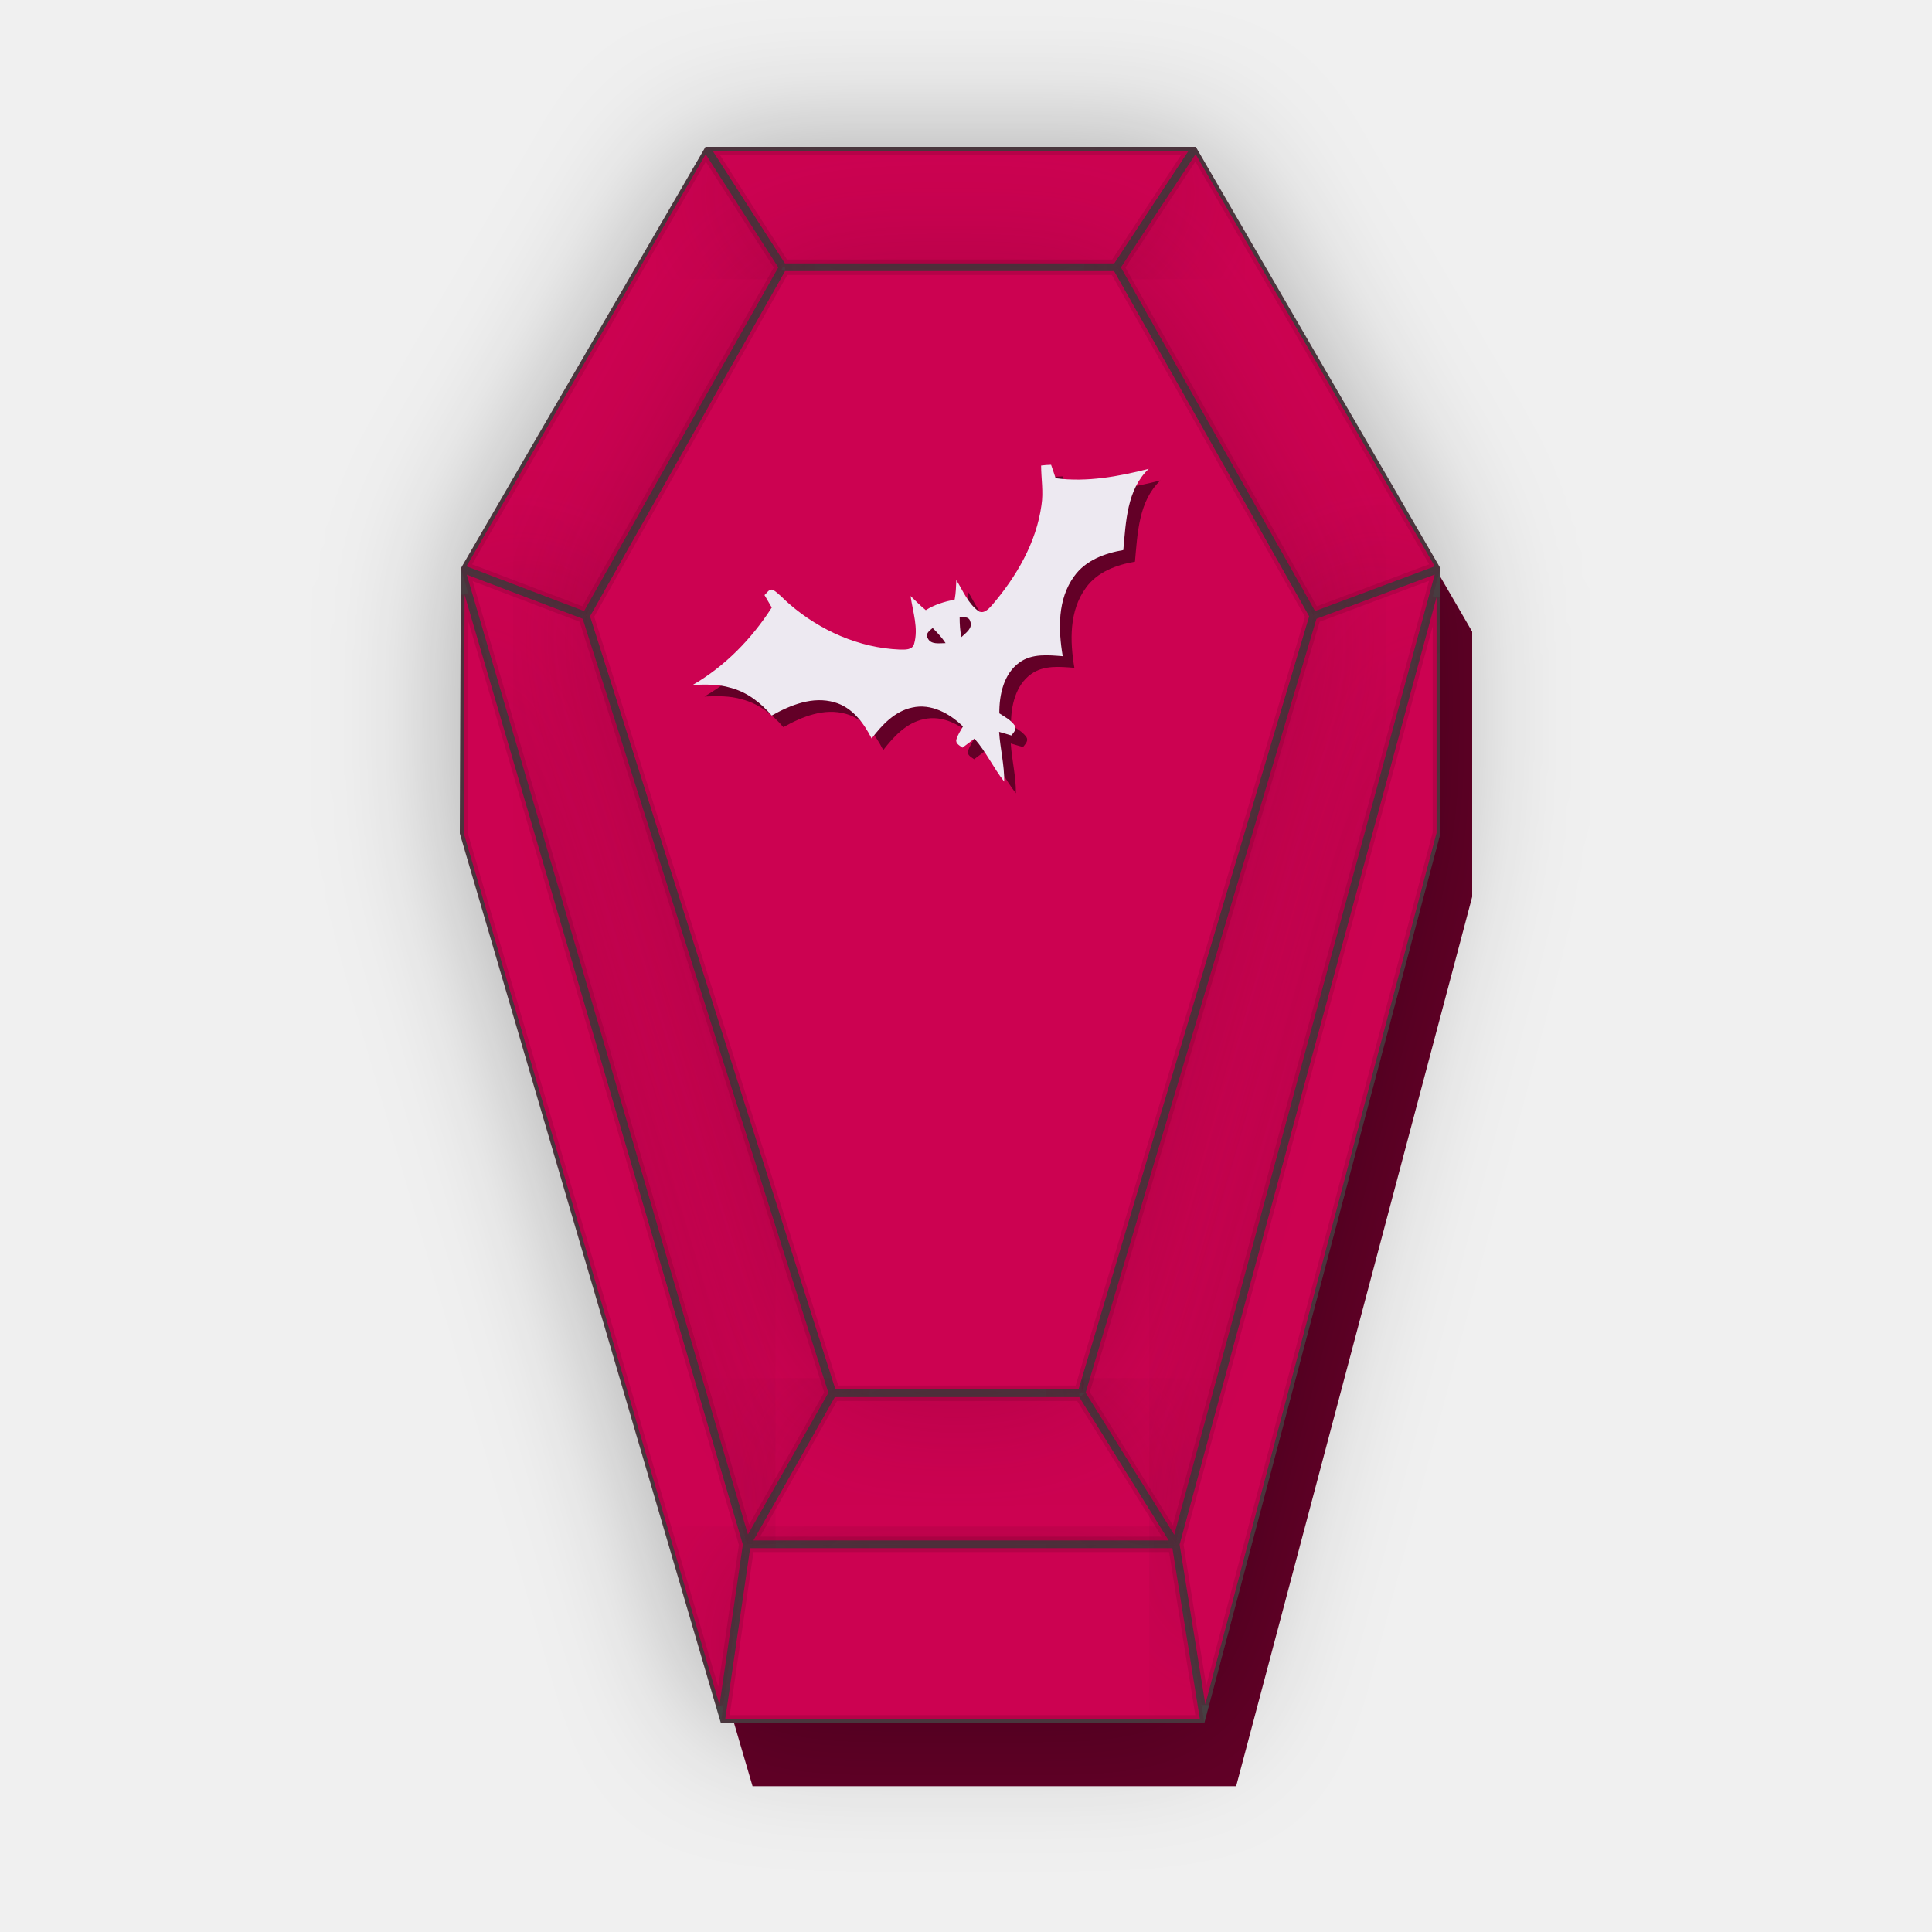
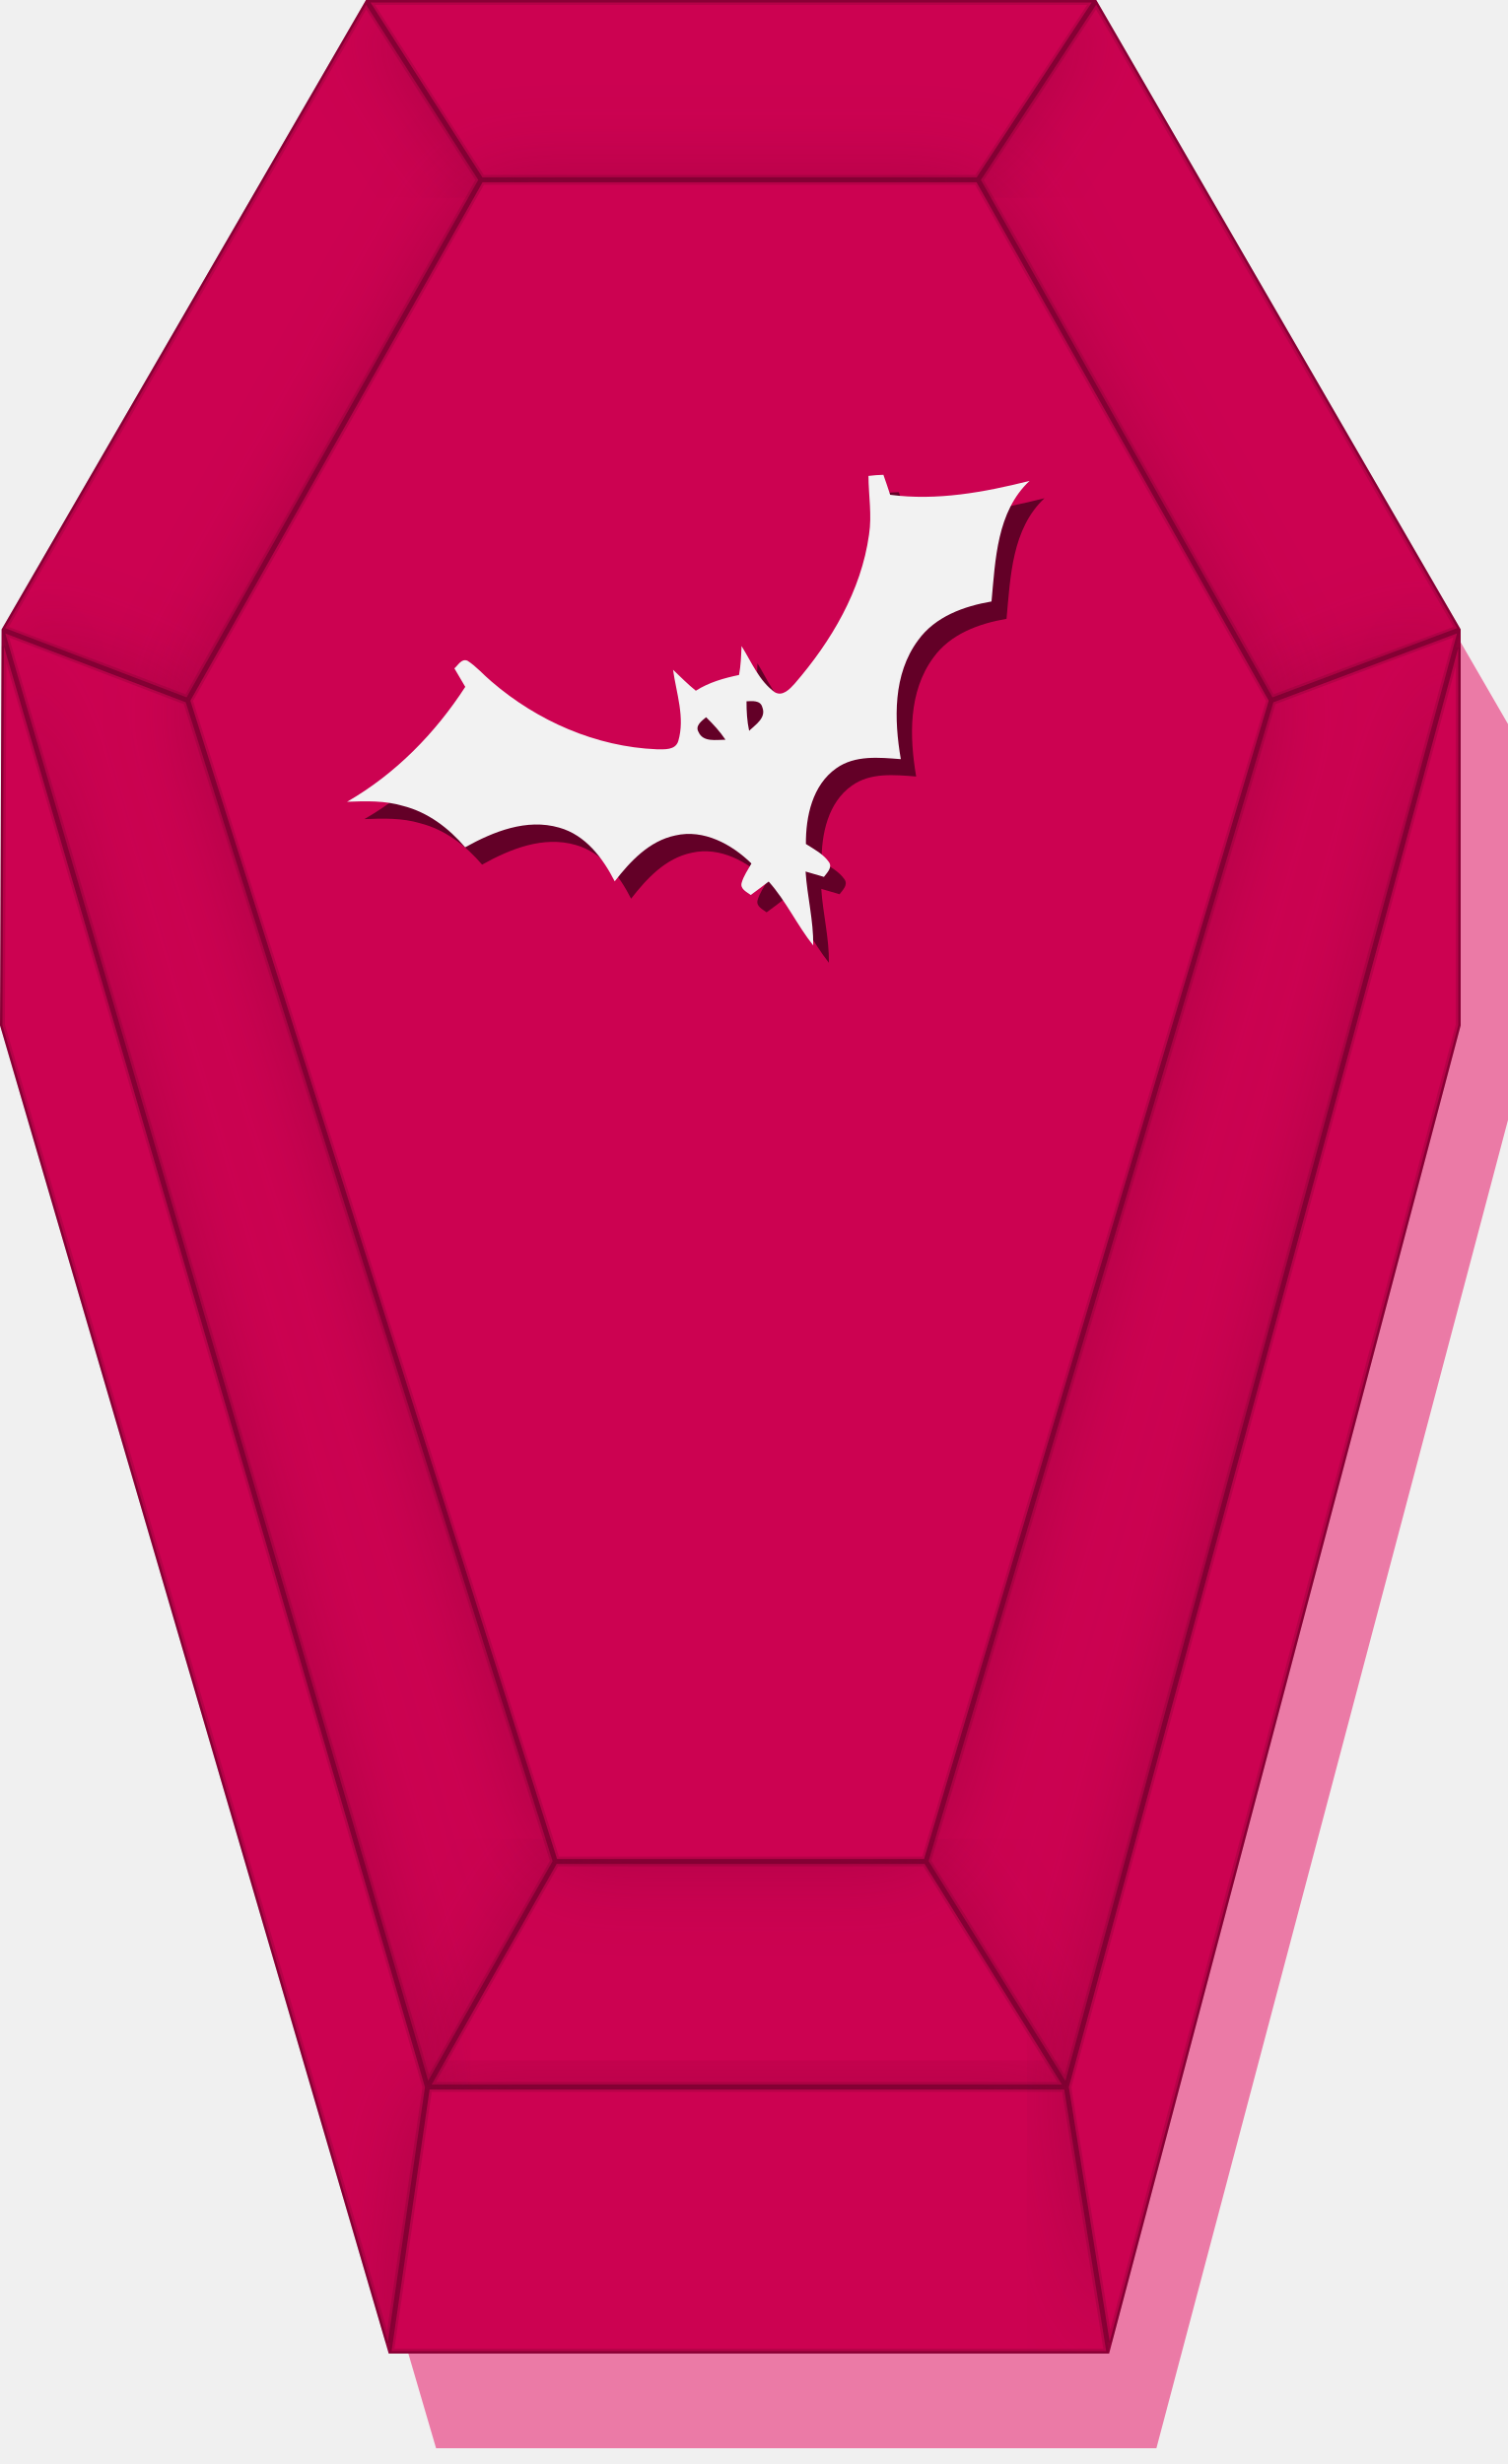
- <svg xmlns="http://www.w3.org/2000/svg" xmlns:xlink="http://www.w3.org/1999/xlink" width="500" height="500">
+ <svg xmlns="http://www.w3.org/2000/svg" xmlns:xlink="http://www.w3.org/1999/xlink" width="612" height="1000" viewBox="0 0 612 1000" version="1.1">
  <defs>
-     <filter x="-20.7%" y="-12.9%" width="141.4%" height="125.7%" filterUnits="objectBoundingBox" id="b">
-       <feOffset in="SourceAlpha" result="shadowOffsetOuter1" />
-       <feGaussianBlur stdDeviation="17.5" in="shadowOffsetOuter1" result="shadowBlurOuter1" />
-       <feColorMatrix values="0 0 0 0 0 0 0 0 0 0 0 0 0 0 0 0 0 0 0.3 0" in="shadowBlurOuter1" />
-     </filter>
-     <filter x="-63%" y="-43.3%" width="226%" height="186.5%" filterUnits="objectBoundingBox" id="d">
-       <feOffset in="SourceAlpha" result="shadowOffsetOuter1" />
+     <polygon id="path-1" points="0.64 255.442 148.519 6.46957377e-13 444.916 4.54747351e-13 592.795 255.442 592.795 416.133 450.107 955.186 157.765 955.186 0 416.133" />
+     <polygon id="path-3" points="148.519 4.54747351e-13 195.251 72.983 76.18 284.251 0.64 255.442" />
+     <filter x="-27%" y="-18.5%" width="154%" height="136.9%" filterUnits="objectBoundingBox" id="filter-4">
+       <feOffset dx="0" dy="0" in="SourceAlpha" result="shadowOffsetOuter1" />
      <feGaussianBlur stdDeviation="17.5" in="shadowOffsetOuter1" result="shadowBlurOuter1" />
      <feComposite in="shadowBlurOuter1" in2="SourceAlpha" operator="out" result="shadowBlurOuter1" />
-       <feColorMatrix values="0 0 0 0 0.39 0 0 0 0 0 0 0 0 0 0.152 0 0 0 0.3 0" in="shadowBlurOuter1" />
+       <feColorMatrix values="0 0 0 0 0.39 0 0 0 0 0 0 0 0 0 0.152 0 0 0 0.3 0" type="matrix" in="shadowBlurOuter1" />
    </filter>
-     <filter x="-62.6%" y="-43.3%" width="225.2%" height="186.5%" filterUnits="objectBoundingBox" id="f">
-       <feOffset in="SourceAlpha" result="shadowOffsetOuter1" />
+     <polygon id="path-5" points="396.904 72.983 444.916 4.54747351e-13 592.795 255.442 515.975 284.251" />
+     <filter x="-26.8%" y="-18.5%" width="153.6%" height="136.9%" filterUnits="objectBoundingBox" id="filter-6">
+       <feOffset dx="0" dy="0" in="SourceAlpha" result="shadowOffsetOuter1" />
      <feGaussianBlur stdDeviation="17.5" in="shadowOffsetOuter1" result="shadowBlurOuter1" />
      <feComposite in="shadowBlurOuter1" in2="SourceAlpha" operator="out" result="shadowBlurOuter1" />
-       <feColorMatrix values="0 0 0 0 0.39 0 0 0 0 0 0 0 0 0 0.152 0 0 0 0.3 0" in="shadowBlurOuter1" />
+       <feColorMatrix values="0 0 0 0 0.39 0 0 0 0 0 0 0 0 0 0.152 0 0 0 0.3 0" type="matrix" in="shadowBlurOuter1" />
    </filter>
-     <filter x="-54.6%" y="-20.8%" width="209.2%" height="141.6%" filterUnits="objectBoundingBox" id="h">
-       <feOffset in="SourceAlpha" result="shadowOffsetOuter1" />
+     <polygon id="path-7" points="76.18 284.251 225.339 755.442 173.485 846.991 0.64 255.442" />
+     <filter x="-23.4%" y="-8.9%" width="146.7%" height="117.7%" filterUnits="objectBoundingBox" id="filter-8">
+       <feOffset dx="0" dy="0" in="SourceAlpha" result="shadowOffsetOuter1" />
      <feGaussianBlur stdDeviation="17.5" in="shadowOffsetOuter1" result="shadowBlurOuter1" />
      <feComposite in="shadowBlurOuter1" in2="SourceAlpha" operator="out" result="shadowBlurOuter1" />
-       <feColorMatrix values="0 0 0 0 0.39 0 0 0 0 0 0 0 0 0 0.152 0 0 0 0.3 0" in="shadowBlurOuter1" />
+       <feColorMatrix values="0 0 0 0 0.39 0 0 0 0 0 0 0 0 0 0.152 0 0 0 0.3 0" type="matrix" in="shadowBlurOuter1" />
    </filter>
-     <filter x="-56.5%" y="-20.8%" width="213%" height="141.6%" filterUnits="objectBoundingBox" id="j">
-       <feOffset in="SourceAlpha" result="shadowOffsetOuter1" />
+     <polygon id="path-9" points="375.778 755.442 515.975 284.251 592.795 255.442 432.753 846.991" />
+     <filter x="-24.2%" y="-8.9%" width="148.4%" height="117.7%" filterUnits="objectBoundingBox" id="filter-10">
+       <feOffset dx="0" dy="0" in="SourceAlpha" result="shadowOffsetOuter1" />
      <feGaussianBlur stdDeviation="17.5" in="shadowOffsetOuter1" result="shadowBlurOuter1" />
      <feComposite in="shadowBlurOuter1" in2="SourceAlpha" operator="out" result="shadowBlurOuter1" />
-       <feColorMatrix values="0 0 0 0 0.39 0 0 0 0 0 0 0 0 0 0.152 0 0 0 0.3 0" in="shadowBlurOuter1" />
+       <feColorMatrix values="0 0 0 0 0.39 0 0 0 0 0 0 0 0 0 0.152 0 0 0 0.3 0" type="matrix" in="shadowBlurOuter1" />
    </filter>
-     <filter x="-41.4%" y="-168.5%" width="182.7%" height="436.9%" filterUnits="objectBoundingBox" id="l">
-       <feOffset in="SourceAlpha" result="shadowOffsetOuter1" />
+     <polygon id="path-11" points="148.519 4.54747351e-13 444.916 4.54747351e-13 396.904 72.983 195.251 72.983" />
+     <filter x="-17.7%" y="-71.9%" width="135.4%" height="243.9%" filterUnits="objectBoundingBox" id="filter-12">
+       <feOffset dx="0" dy="0" in="SourceAlpha" result="shadowOffsetOuter1" />
      <feGaussianBlur stdDeviation="17.5" in="shadowOffsetOuter1" result="shadowBlurOuter1" />
      <feComposite in="shadowBlurOuter1" in2="SourceAlpha" operator="out" result="shadowBlurOuter1" />
-       <feColorMatrix values="0 0 0 0 0.39 0 0 0 0 0 0 0 0 0 0.152 0 0 0 0.3 0" in="shadowBlurOuter1" />
+       <feColorMatrix values="0 0 0 0 0.39 0 0 0 0 0 0 0 0 0 0.152 0 0 0 0.3 0" type="matrix" in="shadowBlurOuter1" />
    </filter>
-     <filter x="-47.3%" y="-134.3%" width="194.6%" height="368.6%" filterUnits="objectBoundingBox" id="n">
-       <feOffset in="SourceAlpha" result="shadowOffsetOuter1" />
+     <polygon id="path-13" points="375.778 755.442 432.753 846.991 173.485 846.991 225.339 755.442" />
+     <filter x="-20.2%" y="-57.3%" width="140.5%" height="214.7%" filterUnits="objectBoundingBox" id="filter-14">
+       <feOffset dx="0" dy="0" in="SourceAlpha" result="shadowOffsetOuter1" />
      <feGaussianBlur stdDeviation="17.5" in="shadowOffsetOuter1" result="shadowBlurOuter1" />
      <feComposite in="shadowBlurOuter1" in2="SourceAlpha" operator="out" result="shadowBlurOuter1" />
-       <feColorMatrix values="0 0 0 0 0.39 0 0 0 0 0 0 0 0 0 0.152 0 0 0 0.3 0" in="shadowBlurOuter1" />
+       <feColorMatrix values="0 0 0 0 0.39 0 0 0 0 0 0 0 0 0 0.152 0 0 0 0.3 0" type="matrix" in="shadowBlurOuter1" />
    </filter>
-     <filter x="-70.7%" y="-17.6%" width="241.4%" height="135.1%" filterUnits="objectBoundingBox" id="p">
-       <feOffset in="SourceAlpha" result="shadowOffsetOuter1" />
+     <polygon id="path-15" points="0.64 255.442 173.485 846.991 157.765 955.186 0 416.133" />
+     <filter x="-30.3%" y="-7.5%" width="160.5%" height="115%" filterUnits="objectBoundingBox" id="filter-16">
+       <feOffset dx="0" dy="0" in="SourceAlpha" result="shadowOffsetOuter1" />
      <feGaussianBlur stdDeviation="17.5" in="shadowOffsetOuter1" result="shadowBlurOuter1" />
      <feComposite in="shadowBlurOuter1" in2="SourceAlpha" operator="out" result="shadowBlurOuter1" />
-       <feColorMatrix values="0 0 0 0 0.39 0 0 0 0 0 0 0 0 0 0.152 0 0 0 0.3 0" in="shadowBlurOuter1" />
+       <feColorMatrix values="0 0 0 0 0.39 0 0 0 0 0 0 0 0 0 0.152 0 0 0 0.3 0" type="matrix" in="shadowBlurOuter1" />
    </filter>
-     <filter x="-41.9%" y="-113.6%" width="183.9%" height="327.3%" filterUnits="objectBoundingBox" id="r">
-       <feOffset in="SourceAlpha" result="shadowOffsetOuter1" />
+     <polygon id="path-17" points="432.753 846.991 450.107 955.186 157.765 955.186 173.485 846.991" />
+     <filter x="-18%" y="-48.5%" width="135.9%" height="197%" filterUnits="objectBoundingBox" id="filter-18">
+       <feOffset dx="0" dy="0" in="SourceAlpha" result="shadowOffsetOuter1" />
      <feGaussianBlur stdDeviation="17.5" in="shadowOffsetOuter1" result="shadowBlurOuter1" />
      <feComposite in="shadowBlurOuter1" in2="SourceAlpha" operator="out" result="shadowBlurOuter1" />
-       <feColorMatrix values="0 0 0 0 0.39 0 0 0 0 0 0 0 0 0 0.152 0 0 0 0.3 0" in="shadowBlurOuter1" />
+       <feColorMatrix values="0 0 0 0 0.39 0 0 0 0 0 0 0 0 0 0.152 0 0 0 0.3 0" type="matrix" in="shadowBlurOuter1" />
    </filter>
-     <filter x="-76.6%" y="-17.6%" width="253.3%" height="135.1%" filterUnits="objectBoundingBox" id="t">
-       <feOffset in="SourceAlpha" result="shadowOffsetOuter1" />
+     <polygon id="path-19" points="432.753 846.991 592.795 255.442 592.795 416.133 450.107 955.186" />
+     <filter x="-32.8%" y="-7.5%" width="165.6%" height="115%" filterUnits="objectBoundingBox" id="filter-20">
+       <feOffset dx="0" dy="0" in="SourceAlpha" result="shadowOffsetOuter1" />
      <feGaussianBlur stdDeviation="17.5" in="shadowOffsetOuter1" result="shadowBlurOuter1" />
      <feComposite in="shadowBlurOuter1" in2="SourceAlpha" operator="out" result="shadowBlurOuter1" />
-       <feColorMatrix values="0 0 0 0 0.39 0 0 0 0 0 0 0 0 0 0.152 0 0 0 0.3 0" in="shadowBlurOuter1" />
+       <feColorMatrix values="0 0 0 0 0.39 0 0 0 0 0 0 0 0 0 0.152 0 0 0 0.3 0" type="matrix" in="shadowBlurOuter1" />
    </filter>
-     <filter x="-27.9%" y="-18%" width="155.8%" height="136%" filterUnits="objectBoundingBox" id="v">
-       <feOffset in="SourceAlpha" result="shadowOffsetOuter1" />
+     <polygon id="path-21" points="195.251 72.983 396.904 72.983 515.975 284.251 375.778 755.442 225.339 755.442 76.18 284.251" />
+     <filter x="-11.9%" y="-7.7%" width="123.9%" height="115.4%" filterUnits="objectBoundingBox" id="filter-22">
+       <feOffset dx="0" dy="0" in="SourceAlpha" result="shadowOffsetOuter1" />
      <feGaussianBlur stdDeviation="17.5" in="shadowOffsetOuter1" result="shadowBlurOuter1" />
      <feComposite in="shadowBlurOuter1" in2="SourceAlpha" operator="out" result="shadowBlurOuter1" />
-       <feColorMatrix values="0 0 0 0 0.39 0 0 0 0 0 0 0 0 0 0.152 0 0 0 0.3 0" in="shadowBlurOuter1" />
+       <feColorMatrix values="0 0 0 0 0.39 0 0 0 0 0 0 0 0 0 0.152 0 0 0 0.3 0" type="matrix" in="shadowBlurOuter1" />
    </filter>
-     <path id="a" d="M.274 109.074 63.582 0h126.889l63.307 109.074v68.615l-61.085 230.175H67.54L0 177.689z" />
-     <path id="e" d="m63.582 0 20.006 31.164-50.975 90.211L.274 109.074z" />
-     <path id="g" d="M169.916 31.164 190.471 0l63.307 109.074-32.887 12.301z" />
-     <path id="i" d="m32.613 121.375 63.856 201.199-22.199 39.091L.274 109.074z" />
-     <path id="k" d="m160.872 322.574 60.019-201.199 32.887-12.301-68.514 252.591z" />
-     <path id="m" d="M63.582 0h126.889l-20.555 31.164H83.588z" />
-     <path id="o" d="m160.872 322.574 24.392 39.091H74.27l22.199-39.091z" />
-     <path id="q" d="M.274 109.074 74.27 361.665l-6.73 46.199L0 177.689z" />
-     <path id="s" d="m185.264 361.665 7.429 46.199H67.54l6.73-46.199z" />
-     <path id="u" d="m185.264 361.665 68.514-252.591v68.615l-61.085 230.175z" />
-     <path id="w" d="M83.588 31.164h86.328l50.975 90.211-60.019 201.199H96.469L32.613 121.375z" />
  </defs>
-   <g fill="none" fill-rule="evenodd">
-     <path fill="#630027" d="m127.496 163.476 63.307-109.074h126.889L381 163.476v68.615l-61.085 230.175H194.762l-67.54-230.175z" />
-     <g transform="translate(119 38)">
-       <mask id="c" fill="#fff">
-         <use xlink:href="#a" />
-       </mask>
-       <use fill="#000" filter="url(#b)" xlink:href="#a" />
-       <use fill="#444" xlink:href="#a" />
-       <g mask="url(#c)">
-         <use fill="#000" filter="url(#d)" xlink:href="#e" />
-         <path stroke-opacity=".2" stroke="#630027" stroke-width="2" d="M63.625 1.918 1.73 108.558l30.435 11.577 50.256-88.938L63.625 1.918Z" stroke-linejoin="square" fill="#CC0251" />
+   <g id="Artboard" stroke="none" stroke-width="1" fill="none" fill-rule="evenodd">
+     <g id="coffin">
+       <polygon id="BG-Shadow" fill="#EB7AA6" fill-rule="nonzero" points="19.845 293.854 167.724 38.412 464.121 38.412 612 293.854 612 454.545 469.312 993.598 176.97 993.598 19.205 454.545" />
+       <g id="Shaded-Cells" stroke-width="1" fill-rule="evenodd">
+         <mask id="mask-2" fill="#fff">
+           <use xlink:href="#path-1" />
+         </mask>
+         <use id="Solid-Background" fill="#94003A" fill-rule="nonzero" xlink:href="#path-1" />
+         <g id="Shadow" mask="url(#mask-2)">
+           <use fill="#000" fill-opacity="1" filter="url(#filter-4)" xlink:href="#path-3" />
+           <path stroke-opacity=".2" stroke="#630027" stroke-width="2" d="M148.562,1.922 L2.094,254.926 L75.732,283.01 L194.085,73.016 L148.562,1.922 Z" stroke-linejoin="square" fill="#CC0251" fill-rule="evenodd" />
+         </g>
+         <g id="Shadow" mask="url(#mask-2)">
+           <use fill="#000" fill-opacity="1" filter="url(#filter-6)" xlink:href="#path-5" />
+           <path stroke-opacity=".2" stroke="#630027" stroke-width="2" d="M398.074,73.024 L516.426,283.014 L591.338,254.92 L444.862,1.902 L398.074,73.024 Z" stroke-linejoin="square" fill="#CC0251" fill-rule="evenodd" />
+         </g>
+         <g id="Shadow" mask="url(#mask-2)">
+           <use fill="#000" fill-opacity="1" filter="url(#filter-8)" xlink:href="#path-7" />
+           <path stroke-opacity=".2" stroke="#630027" stroke-width="2" d="M75.372,285.013 L2.165,257.093 L173.782,844.439 L224.254,755.328 L75.372,285.013 Z" stroke-linejoin="square" fill="#CC0251" fill-rule="evenodd" />
+         </g>
+         <g id="Shadow" mask="url(#mask-2)">
+           <use fill="#000" fill-opacity="1" filter="url(#filter-10)" xlink:href="#path-9" />
+           <path stroke-opacity=".2" stroke="#630027" stroke-width="2" d="M376.865,755.296 L432.388,844.512 L591.32,257.063 L516.792,285.013 L376.865,755.296 Z" stroke-linejoin="square" fill="#CC0251" fill-rule="evenodd" />
+         </g>
+         <g id="Shadow" mask="url(#mask-2)">
+           <use fill="#000" fill-opacity="1" filter="url(#filter-12)" xlink:href="#path-11" />
+           <path stroke-opacity=".2" stroke="#630027" stroke-width="2" d="M150.347,1 L195.798,71.983 L396.365,71.983 L443.061,1 L150.347,1 Z" stroke-linejoin="square" fill="#CC0251" fill-rule="evenodd" />
+         </g>
+         <g id="Shadow" mask="url(#mask-2)">
+           <use fill="#000" fill-opacity="1" filter="url(#filter-14)" xlink:href="#path-13" />
+           <path stroke-opacity=".2" stroke="#630027" stroke-width="2" d="M375.223,756.442 L225.922,756.442 L175.201,845.991 L430.953,845.991 L375.223,756.442 Z" stroke-linejoin="square" fill="#CC0251" fill-rule="evenodd" />
+         </g>
+         <g id="Shadow" mask="url(#mask-2)">
+           <use fill="#000" fill-opacity="1" filter="url(#filter-16)" xlink:href="#path-15" />
+           <path stroke-opacity=".2" stroke="#630027" stroke-width="2" d="M1.613,262.336 L1.001,415.992 L157.435,950.499 L172.464,847.063 L1.613,262.336 Z" stroke-linejoin="square" fill="#CC0251" fill-rule="evenodd" />
+         </g>
+         <g id="Shadow" mask="url(#mask-2)">
+           <use fill="#000" fill-opacity="1" filter="url(#filter-18)" xlink:href="#path-17" />
+           <path stroke-opacity=".2" stroke="#630027" stroke-width="2" d="M431.901,847.991 L174.351,847.991 L158.921,954.186 L448.934,954.186 L431.901,847.991 Z" stroke-linejoin="square" fill="#CC0251" fill-rule="evenodd" />
+         </g>
+         <g id="Shadow" mask="url(#mask-2)">
+           <use fill="#000" fill-opacity="1" filter="url(#filter-20)" xlink:href="#path-19" />
+           <path stroke-opacity=".2" stroke="#630027" stroke-width="2" d="M433.775,847.045 L450.347,950.37 L591.795,416.003 L591.795,262.967 L433.775,847.045 Z" stroke-linejoin="square" fill="#CC0251" fill-rule="evenodd" />
+         </g>
+         <g id="Shadow" mask="url(#mask-2)">
+           <use fill="#000" fill-opacity="1" filter="url(#filter-22)" xlink:href="#path-21" />
+           <path stroke-opacity=".2" stroke="#630027" stroke-width="2" d="M195.835,73.983 L77.264,284.363 L226.071,754.442 L375.032,754.442 L514.895,284.372 L396.319,73.983 L195.835,73.983 Z" stroke-linejoin="square" fill="#CC0251" fill-rule="evenodd" />
+         </g>
      </g>
-       <g mask="url(#c)">
-         <use fill="#000" filter="url(#f)" xlink:href="#g" />
-         <path stroke-opacity=".2" stroke="#630027" stroke-width="2" d="m171.088 31.204 50.253 88.935 30.978-11.587L190.416 1.899l-19.328 29.305Z" stroke-linejoin="square" fill="#CC0251" />
+       <g id="yield-optimizer-bat" transform="translate(147.8787, 199.7439)" fill-rule="evenodd" stroke-width="1">
+         <g id="bat-logo">
+           <path d="M216.892,0 C217.816,2.697 218.784,5.379 219.635,8.106 C238.56,10.612 257.676,7.08 276,2.462 C262.738,14.936 262.18,34.503 260.61,51.403 C249.402,53.323 237.768,57.559 230.917,67.145 C220.721,80.953 221.19,99.26 223.934,115.397 C215.19,114.723 205.434,113.682 197.849,119.091 C188.166,125.921 185.482,138.673 185.555,149.827 C188.871,151.953 192.582,153.873 194.886,157.185 C196.367,159.443 194.079,161.495 192.846,163.18 C190.367,162.447 187.902,161.715 185.423,160.996 C186.069,171.037 188.651,180.901 188.519,191 C181.961,182.748 177.56,172.986 170.503,165.071 C168.082,166.889 165.706,168.765 163.241,170.524 C161.627,169.292 158.884,168.105 159.573,165.584 C160.365,162.741 162.126,160.293 163.534,157.742 C155.554,149.915 144.257,143.715 132.785,146.354 C122.222,148.552 114.578,156.819 108.24,164.983 C103.443,155.559 96.475,146.178 85.794,143.188 C72.591,139.362 59.196,144.8 47.768,151.161 C41.166,143.408 32.73,136.944 22.725,134.393 C15.36,132.165 7.599,132.4 0,132.693 C19.541,121.436 35.65,104.903 47.812,86.053 C46.345,83.547 44.878,81.041 43.411,78.549 C44.936,77.274 46.227,74.489 48.663,75.427 C52.33,77.757 55.147,81.158 58.463,83.928 C76.977,99.919 100.685,110.399 125.273,111.396 C128.383,111.411 132.741,111.806 133.929,108.113 C136.76,98.541 133.151,88.648 131.831,79.12 C134.868,81.979 137.773,84.998 141.044,87.622 C146.34,84.236 152.414,82.506 158.517,81.231 C159.251,77.362 159.368,73.404 159.529,69.491 C163.578,75.984 166.601,83.635 172.997,88.252 C176.151,90.084 179.056,86.918 181.007,84.763 C195.795,67.57 207.943,47.05 211.082,24.273 C212.314,16.343 210.891,8.399 210.847,0.454 C212.843,0.191 214.867,0.044 216.892,0 Z" id="Path" fill="#630027" />
+           <path d="M142.136,104.372 C140.617,101.817 143.493,99.82 145.189,98.381 C148.08,101.186 150.809,104.167 153.036,107.514 C149.334,107.5 143.98,108.645 142.136,104.372 Z" id="Path" fill-rule="nonzero" />
+           <path d="M158.274,98.172 C156.812,95.56 159.583,93.517 161.217,92.045 C164.001,94.912 166.628,97.959 168.773,101.382 C165.206,101.368 160.049,102.541 158.274,98.172 Z" id="Path" fill-rule="nonzero" transform="translate(163.3171, 96.78019) scale(-1, 1) rotate(44) translate(-163.3171, -96.78019)" />
+         </g>
      </g>
-       <g mask="url(#c)">
-         <use fill="#000" filter="url(#h)" xlink:href="#i" />
-         <path stroke-opacity=".2" stroke="#630027" stroke-width="2" d="M31.806 122.138 1.799 110.724l72.767 248.395 20.817-36.66-63.577-200.32Z" stroke-linejoin="square" fill="#CC0251" />
+       <g id="yield-optimizer-bat" transform="translate(140.8368, 192.7017)" fill-rule="evenodd" stroke-width="1">
+         <g id="bat-logo">
+           <path d="M217.678,0 C218.605,2.697 219.577,5.379 220.431,8.106 C239.425,10.612 258.61,7.08 277,2.462 C263.69,14.936 263.13,34.503 261.555,51.403 C250.306,53.323 238.63,57.559 231.754,67.145 C221.52,80.953 221.992,99.26 224.745,115.397 C215.97,114.723 206.178,113.682 198.566,119.091 C188.848,125.921 186.154,138.673 186.227,149.827 C189.555,151.953 193.28,153.873 195.592,157.185 C197.079,159.443 194.782,161.495 193.545,163.18 C191.057,162.447 188.583,161.715 186.095,160.996 C186.743,171.037 189.334,180.901 189.202,191 C182.62,182.748 178.203,172.986 171.121,165.071 C168.691,166.889 166.306,168.765 163.832,170.524 C162.213,169.292 159.459,168.105 160.151,165.584 C160.947,162.741 162.713,160.293 164.127,157.742 C156.117,149.915 144.78,143.715 133.266,146.354 C122.664,148.552 114.993,156.819 108.633,164.983 C103.818,155.559 96.824,146.178 86.105,143.188 C72.854,139.362 59.411,144.8 47.941,151.161 C41.315,143.408 32.849,136.944 22.807,134.393 C15.416,132.165 7.627,132.4 0,132.693 C19.612,121.436 35.779,104.903 47.985,86.053 C46.513,83.547 45.04,81.041 43.568,78.549 C45.099,77.274 46.395,74.489 48.839,75.427 C52.52,77.757 55.347,81.158 58.675,83.928 C77.256,99.919 101.05,110.399 125.727,111.396 C128.849,111.411 133.221,111.806 134.414,108.113 C137.256,98.541 133.634,88.648 132.309,79.12 C135.356,81.979 138.272,84.998 141.555,87.622 C146.871,84.236 152.966,82.506 159.091,81.231 C159.828,77.362 159.945,73.404 160.107,69.491 C164.171,75.984 167.204,83.635 173.624,88.252 C176.789,90.084 179.705,86.918 181.663,84.763 C196.505,67.57 208.696,47.05 211.847,24.273 C213.084,16.343 211.656,8.399 211.611,0.454 C213.614,0.191 215.646,0.044 217.678,0 Z" id="Path" fill="#F2F2F2" />
+           <path d="M142.651,104.372 C141.127,101.817 144.013,99.82 145.715,98.381 C148.617,101.186 151.355,104.167 153.59,107.514 C149.875,107.5 144.502,108.645 142.651,104.372 Z" id="Path" fill="#630027" />
+           <path d="M158.861,98.181 C157.401,95.567 160.181,93.515 161.821,92.038 C164.605,94.905 167.232,97.952 169.374,101.377 C165.801,101.37 160.631,102.554 158.861,98.181 Z" id="Path" fill="#630027" transform="translate(163.9123, 96.77783) scale(-1, 1) rotate(44) translate(-163.9123, -96.77783)" />
+         </g>
      </g>
-       <g mask="url(#c)">
-         <use fill="#000" filter="url(#j)" xlink:href="#k" />
-         <path stroke-opacity=".2" stroke="#630027" stroke-width="2" d="m161.96 322.427 22.939 36.764 67.404-248.498-30.596 11.445-59.747 200.29Z" stroke-linejoin="square" fill="#CC0251" />
-       </g>
-       <g mask="url(#c)">
-         <use fill="#000" filter="url(#l)" xlink:href="#m" />
-         <path stroke-opacity=".2" stroke="#630027" stroke-width="2" d="m65.412 1 18.722 29.164h85.244L188.613 1H65.412Z" stroke-linejoin="square" fill="#CC0251" />
-       </g>
-       <g mask="url(#c)">
-         <use fill="#000" filter="url(#n)" xlink:href="#o" />
-         <path stroke-opacity=".2" stroke="#630027" stroke-width="2" d="M160.318 323.574H97.05l-21.063 37.091H183.46l-23.143-37.091Z" stroke-linejoin="square" fill="#CC0251" />
-       </g>
-       <g mask="url(#c)">
-         <use fill="#000" filter="url(#p)" xlink:href="#q" />
-         <path stroke-opacity=".2" stroke="#630027" stroke-width="2" d="M1.247 115.95 1 177.548 67.21 403.19l6.038-41.452L1.247 115.95Z" stroke-linejoin="square" fill="#CC0251" />
-       </g>
-       <g mask="url(#c)">
-         <use fill="#000" filter="url(#r)" xlink:href="#s" />
-         <path stroke-opacity=".2" stroke="#630027" stroke-width="2" d="M184.412 362.665H75.135l-6.439 44.2H191.52l-7.107-44.2Z" stroke-linejoin="square" fill="#CC0251" />
-       </g>
-       <g mask="url(#c)">
-         <use fill="#000" filter="url(#t)" xlink:href="#u" />
-         <path stroke-opacity=".2" stroke="#630027" stroke-width="2" d="m186.285 361.72 6.648 41.34 59.845-225.502V116.58l-66.493 245.14Z" stroke-linejoin="square" fill="#CC0251" />
-       </g>
-       <g mask="url(#c)">
-         <use fill="#000" filter="url(#v)" xlink:href="#w" />
-         <path stroke-opacity=".2" stroke="#630027" stroke-width="2" d="m84.171 32.164-50.473 89.324L97.2 321.574h62.927l59.684-200.077-50.478-89.333H84.17Z" stroke-linejoin="square" fill="#CC0251" />
-       </g>
+       <path d="M168.364,444.942 C201.525,387.175 219.703,355.948 222.898,351.264 C226.087,346.588 269.518,296.454 353.191,200.861 C353.489,200.521 353.727,200.133 353.895,199.713 L359.187,186.483 C359.787,184.984 361.23,183.992 362.845,183.97 L378.128,183.758 C379.031,183.746 379.911,184.039 380.625,184.59 L405.754,203.958 C405.945,204.106 406.123,204.27 406.285,204.45 L418.727,218.269 C419.761,219.417 420.041,221.058 419.446,222.485 L418.545,224.648 C417.785,226.47 415.81,227.466 413.894,226.993 L393.75,222.021 C392.276,221.657 390.723,222.159 389.741,223.317 C304.452,323.881 259.797,375.75 255.775,378.924 C251.727,382.118 222.591,404.124 168.364,444.942 Z" id="Background-Mask" fill-rule="nonzero" />
    </g>
-     <path d="M275.037 123.29c.395 1.159.809 2.31 1.173 3.48 8.09 1.077 16.263-.44 24.098-2.422-5.67 5.355-5.909 13.756-6.58 21.011-4.792.824-9.766 2.643-12.695 6.758-4.36 5.928-4.159 13.788-2.986 20.716-3.738-.29-7.909-.736-11.152 1.586-4.14 2.932-5.287 8.407-5.256 13.195 1.418.913 3.004 1.737 3.99 3.16.633.968-.346 1.85-.873 2.573-1.06-.315-2.113-.63-3.173-.937.276 4.31 1.38 8.545 1.323 12.88-2.804-3.542-4.685-7.733-7.702-11.131-1.035.78-2.051 1.586-3.105 2.34-.69-.528-1.863-1.038-1.568-2.12.339-1.22 1.091-2.272 1.693-3.366-3.412-3.36-8.241-6.023-13.146-4.89-4.516.944-7.784 4.493-10.494 7.998-2.05-4.046-5.03-8.073-9.596-9.357-5.645-1.642-11.372.692-16.258 3.423-2.823-3.329-6.43-6.104-10.707-7.199-3.148-.956-6.466-.856-9.715-.73 8.354-4.832 15.241-11.93 20.44-20.023-.626-1.076-1.254-2.152-1.88-3.222.651-.547 1.203-1.743 2.245-1.34 1.568 1 2.772 2.46 4.19 3.65 7.915 6.865 18.051 11.364 28.563 11.792 1.33.006 3.193.176 3.701-1.41 1.21-4.109-.332-8.356-.897-12.446 1.298 1.227 2.54 2.523 3.939 3.65 2.264-1.454 4.861-2.197 7.47-2.744.314-1.662.364-3.36.433-5.04 1.731 2.787 3.023 6.072 5.758 8.054 1.349.787 2.59-.573 3.425-1.498 6.322-7.381 11.516-16.19 12.858-25.97.527-3.404-.082-6.815-.1-10.225a23.566 23.566 0 0 1 2.584-.195Z" fill="#630027" />
-     <path d="M243.076 168.1c-.65-1.097.58-1.955 1.305-2.572 1.236 1.204 2.403 2.483 3.355 3.92-1.583-.006-3.872.486-4.66-1.348ZM254.096 163.766c-.326-1.243-1.785-1.047-2.725-1.014-.005 1.715.092 3.44.45 5.136 1.092-1.067 3.027-2.243 2.275-4.122Z" />
-     <g>
-       <path d="M272.022 120.284c.395 1.157.81 2.309 1.173 3.48 8.091 1.076 16.264-.441 24.098-2.423-5.67 5.355-5.909 13.756-6.58 21.011-4.792.824-9.766 2.643-12.695 6.758-4.359 5.928-4.158 13.788-2.985 20.716-3.739-.29-7.91-.736-11.152 1.586-4.14 2.932-5.288 8.407-5.257 13.195 1.418.913 3.005 1.737 3.99 3.16.633.968-.345 1.85-.872 2.573-1.06-.315-2.114-.63-3.174-.938.276 4.311 1.38 8.546 1.323 12.882-2.803-3.543-4.685-7.734-7.702-11.132-1.035.78-2.051 1.586-3.105 2.34-.69-.528-1.863-1.038-1.568-2.12.339-1.22 1.092-2.272 1.694-3.366-3.412-3.36-8.242-6.023-13.147-4.89-4.516.944-7.784 4.493-10.493 7.998-2.051-4.046-5.03-8.073-9.597-9.357-5.645-1.643-11.372.692-16.258 3.423-2.822-3.329-6.429-6.104-10.706-7.199-3.15-.956-6.467-.856-9.716-.73 8.355-4.832 15.241-11.93 20.441-20.023-.627-1.076-1.254-2.152-1.881-3.222.652-.547 1.204-1.743 2.245-1.34 1.568 1 2.772 2.46 4.19 3.65 7.915 6.865 18.051 11.364 28.564 11.792 1.33.006 3.192.176 3.7-1.41 1.21-4.109-.332-8.356-.897-12.446 1.299 1.227 2.54 2.523 3.94 3.65 2.264-1.454 4.86-2.197 7.47-2.744.313-1.662.363-3.36.432-5.04 1.732 2.787 3.024 6.072 5.758 8.054 1.349.786 2.59-.573 3.425-1.498 6.322-7.381 11.516-16.19 12.858-25.97.527-3.404-.081-6.815-.1-10.225a23.566 23.566 0 0 1 2.584-.195Z" fill="#EDE9F1" fill-rule="nonzero" />
-       <path d="M240.061 165.093c-.65-1.097.58-1.955 1.306-2.572 1.235 1.204 2.402 2.483 3.354 3.92-1.583-.006-3.872.486-4.66-1.348ZM251.081 160.76c-.326-1.244-1.785-1.048-2.725-1.015-.004 1.715.093 3.44.45 5.136 1.092-1.067 3.027-2.243 2.275-4.122Z" fill="#630027" />
-     </g>
-     <path d="M191.077 227.99c14.197-24.666 21.979-38 23.347-40 1.362-1.992 19.869-23.301 55.52-63.928a4 4 0 0 0 .706-1.149l1.552-3.868a4 4 0 0 1 3.657-2.511l4.225-.058a4 4 0 0 1 2.494.828l9.962 7.66a4 4 0 0 1 .532.49l4.723 5.233c.726.804.922 1.954.505 2.953a2.071 2.071 0 0 1-2.407 1.213l-6.956-1.713a4 4 0 0 0-4.003 1.293c-35.916 42.234-54.728 64.024-56.436 65.368-1.732 1.363-14.206 10.76-37.42 28.19Z" />
  </g>
</svg>
